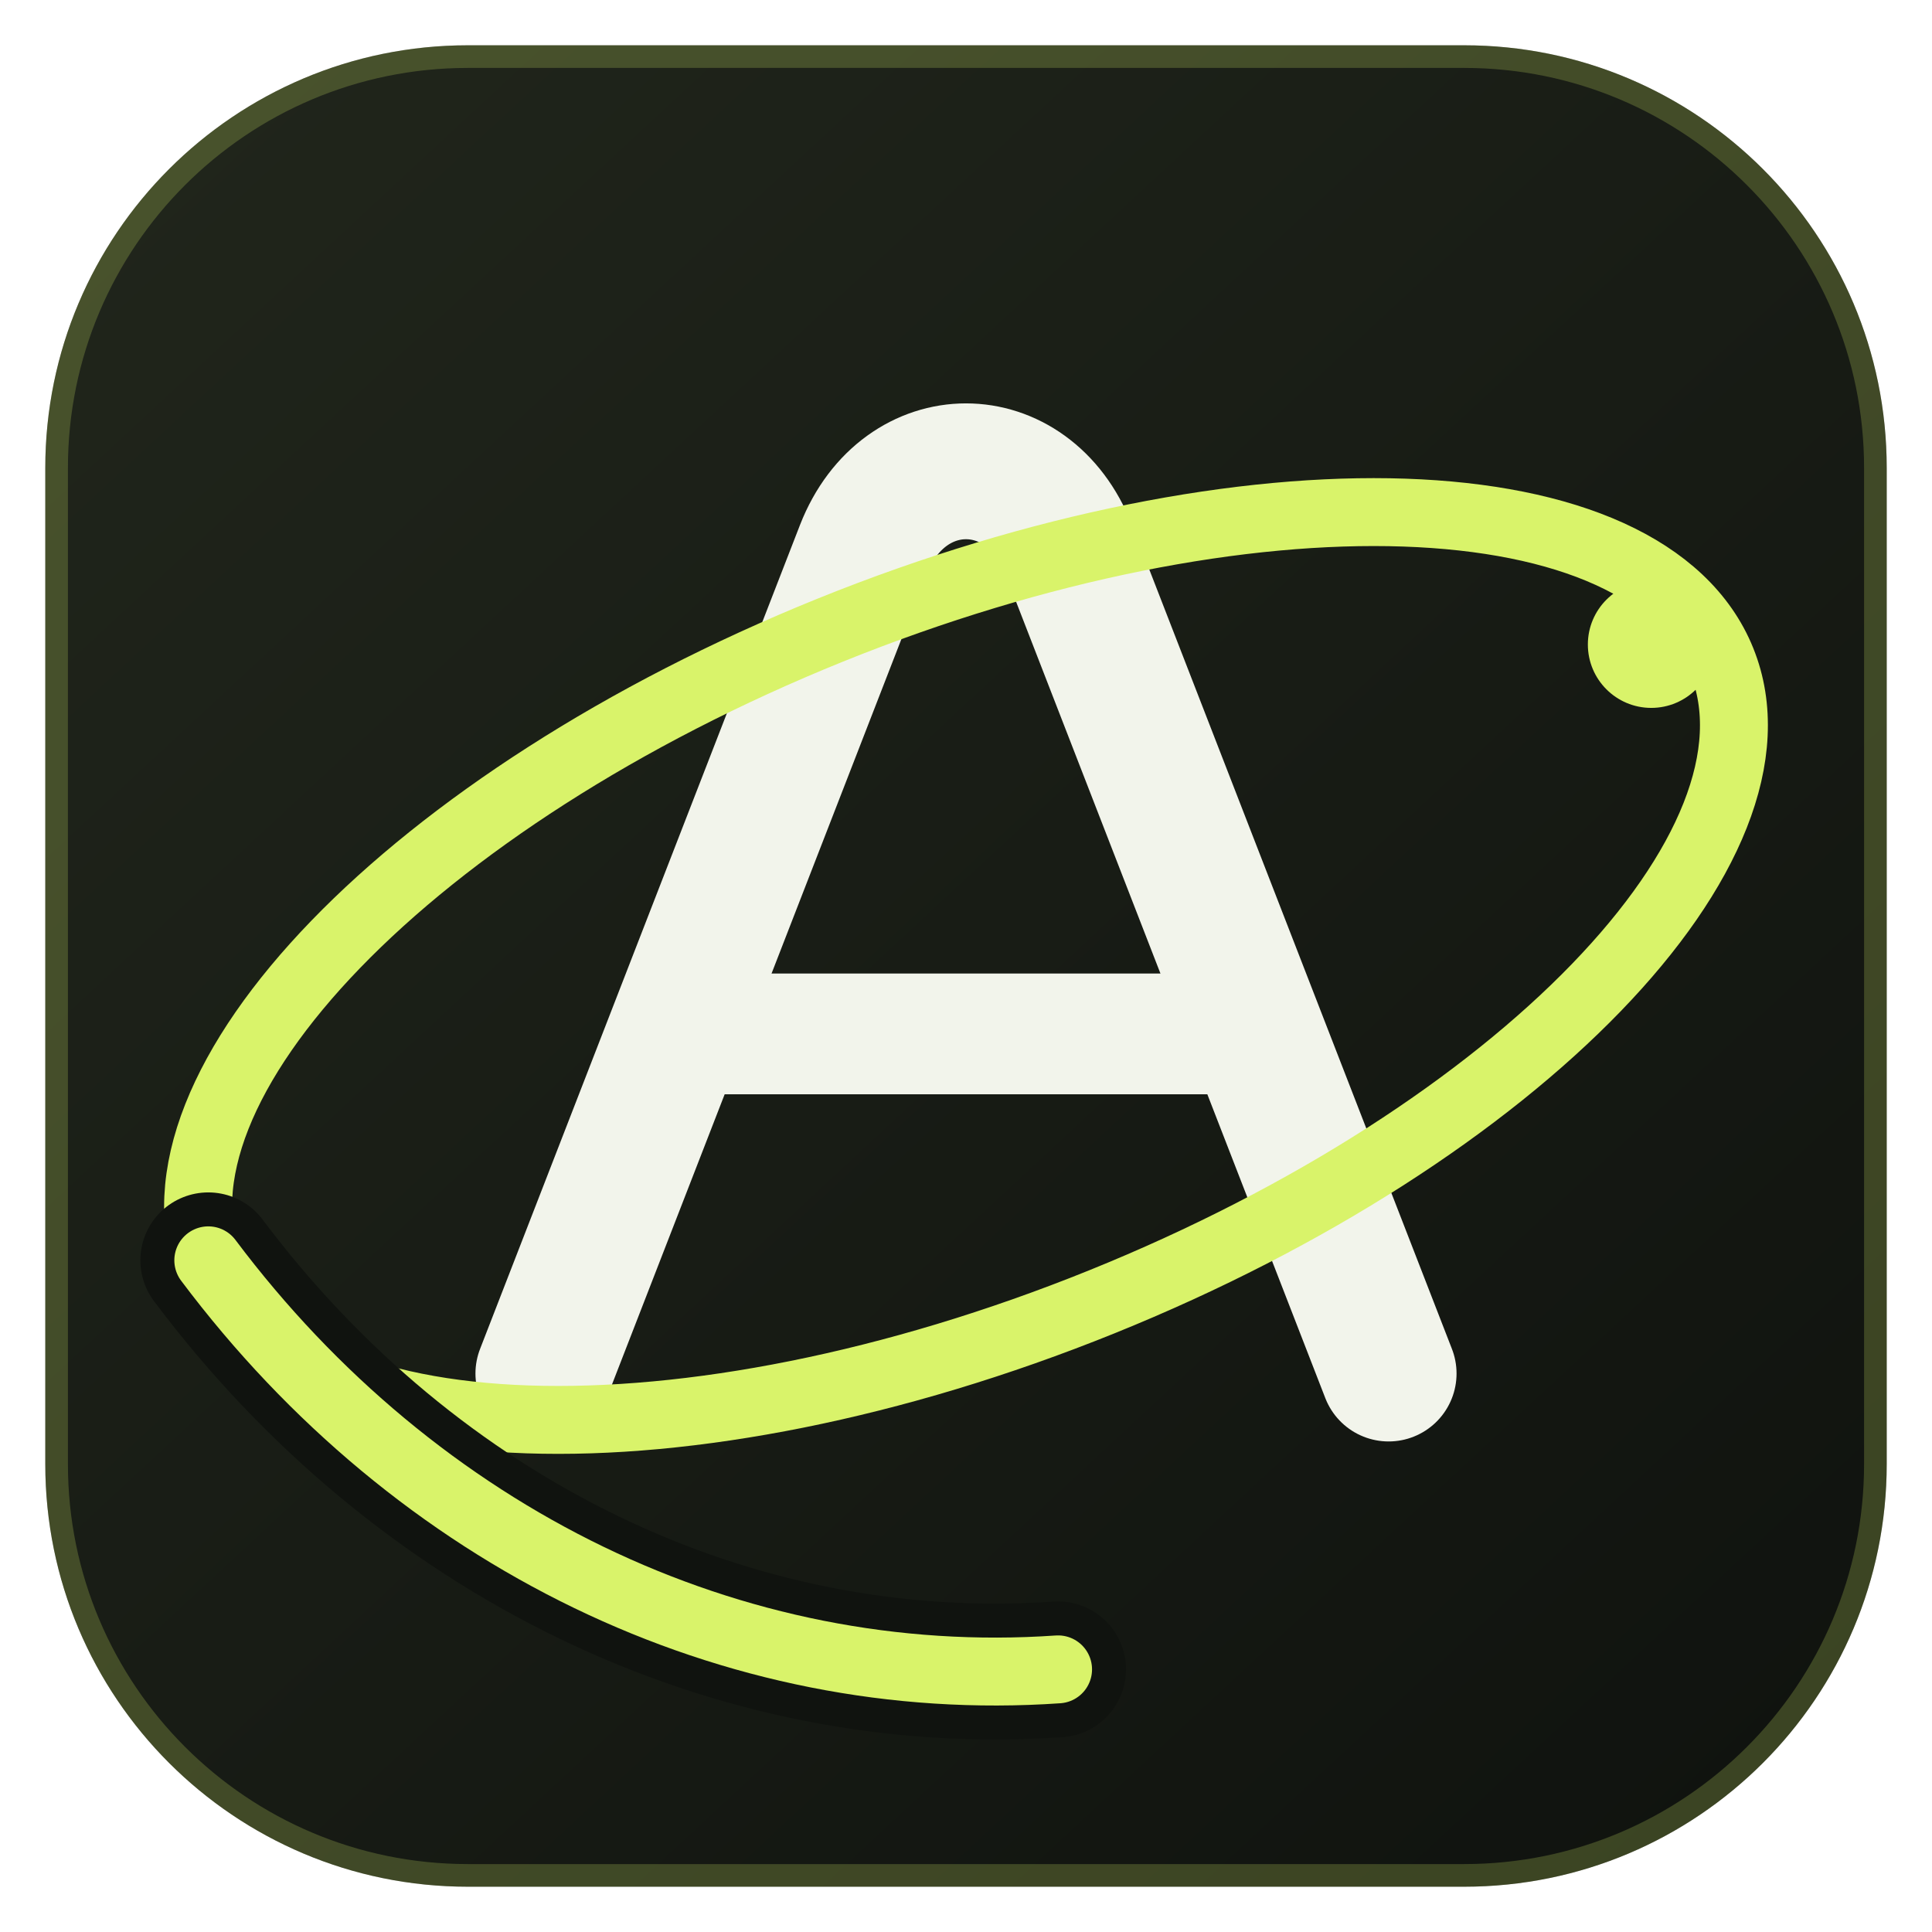
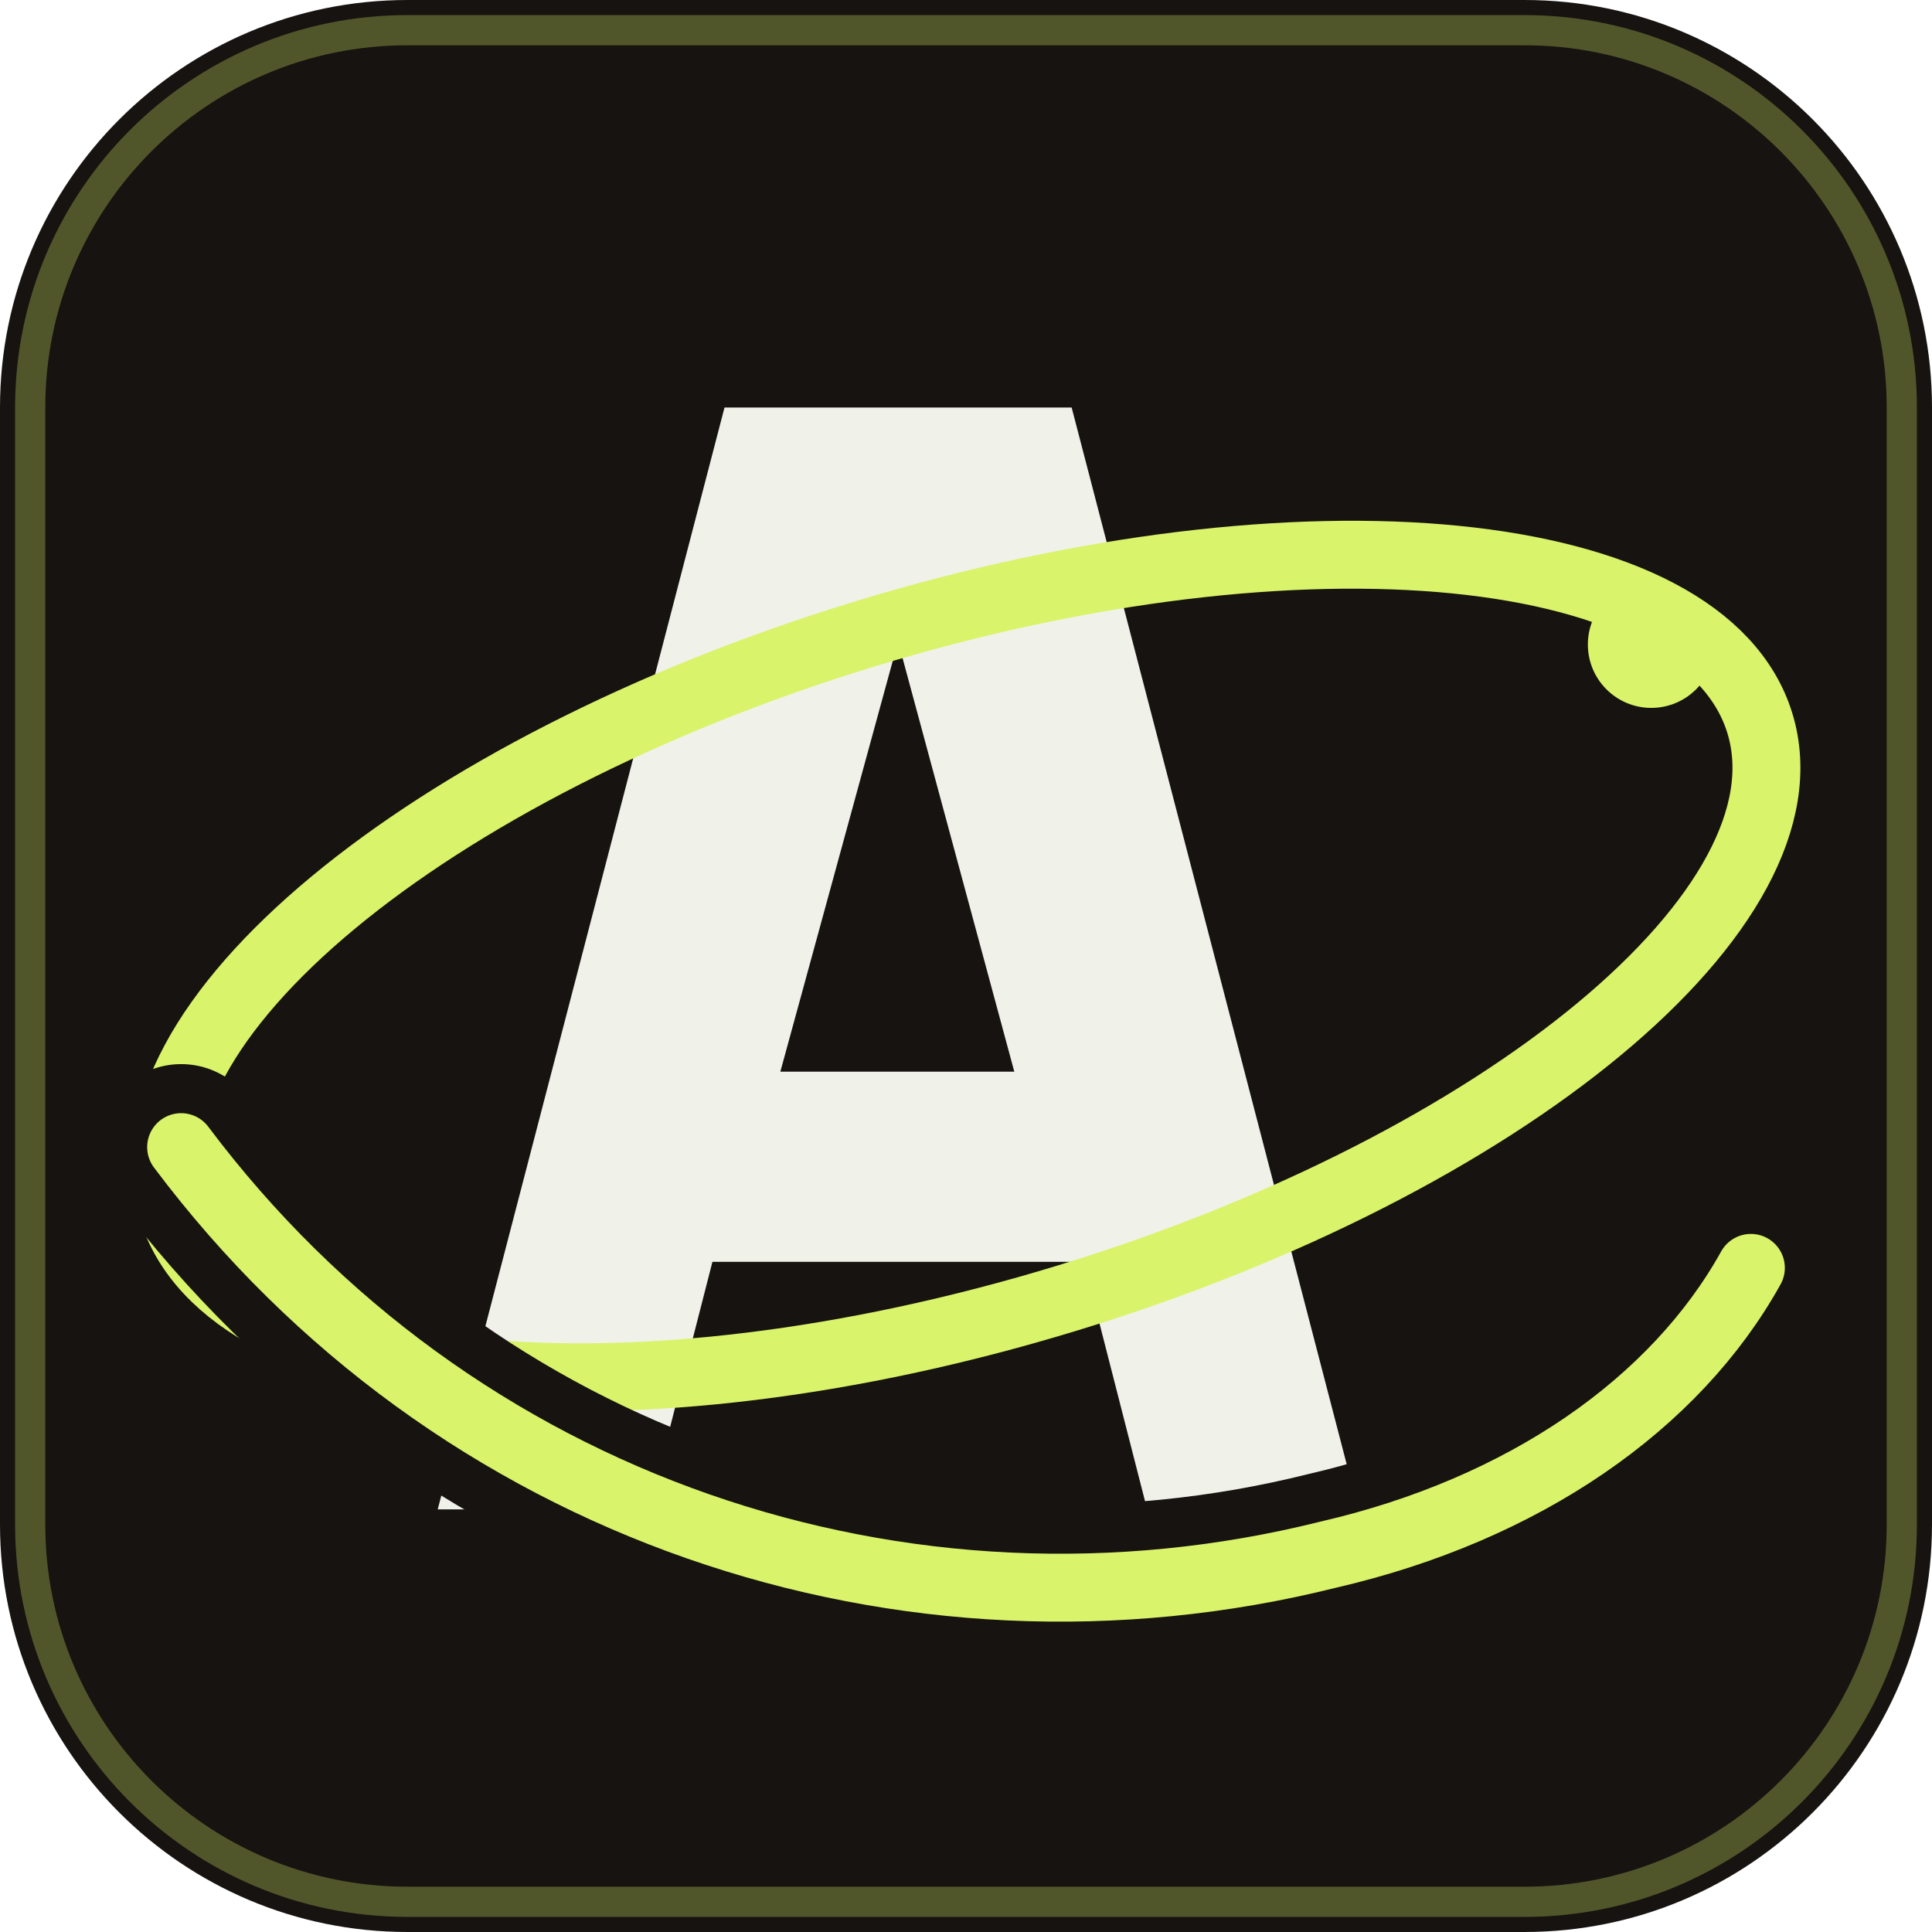
<svg xmlns="http://www.w3.org/2000/svg" viewBox="0 0 128 128" role="img" aria-labelledby="title desc">
-   <defs>
-     <linearGradient id="tile" x1="12" y1="8" x2="116" y2="120" gradientUnits="userSpaceOnUse">
-       <stop stop-color="#20251b" />
-       <stop offset="1" stop-color="#10130f" />
-     </linearGradient>
-   </defs>
-   <rect x="3" y="3" width="122" height="122" rx="28" fill="url(#tile)" />
-   <rect x="3.75" y="3.75" width="120.5" height="120.5" rx="27.25" fill="none" stroke="#d9f36a" stroke-opacity=".22" stroke-width="1.5" />
-   <path d="M36 91 57.2 36.4c2.7-6.9 10.9-6.9 13.6 0L92 91" fill="none" stroke="#f2f4eb" stroke-width="9" stroke-linecap="round" stroke-linejoin="round" />
-   <path d="M46.5 68.5h35" fill="none" stroke="#f2f4eb" stroke-width="8" stroke-linecap="round" />
-   <ellipse cx="64" cy="64" rx="54" ry="24" transform="rotate(-22 64 64)" fill="none" stroke="#d9f36a" stroke-width="4.5" />
-   <path d="M13.8 83.5c13.8 18.4 34.7 28.6 56.3 27.1" fill="none" stroke="#10130f" stroke-width="9" stroke-linecap="round" />
-   <path d="M13.8 83.5c13.8 18.4 34.7 28.6 56.3 27.1" fill="none" stroke="#d9f36a" stroke-width="4.5" stroke-linecap="round" />
+   <rect width="128" height="128" rx="27" fill="#171310" />
+   <rect x="2" y="2" width="124" height="124" rx="25" fill="none" stroke="#d9f36a" stroke-opacity=".3" stroke-width="2" />
+   <path d="M29 100 48 27h23l19 73H76l-4.2-16.4H47.2L43 100H29Zm22.7-29h15.5L59.5 42.5 51.7 71Z" fill="#f0f2e9" fill-rule="evenodd" />
+   <ellipse cx="64" cy="64" rx="55" ry="23" fill="none" stroke="#d9f36a" stroke-width="4.5" transform="rotate(-17 64 64)" />
+   <path d="M12 76c18 24 48 34 76 27 13-3 23-10 28-19" fill="none" stroke="#171310" stroke-width="11" stroke-linecap="round" />
+   <path d="M12 76c18 24 48 34 76 27 13-3 23-10 28-19" fill="none" stroke="#d9f36a" stroke-width="4.5" stroke-linecap="round" />
  <circle cx="109.4" cy="42.7" r="4.2" fill="#d9f36a" />
</svg>
